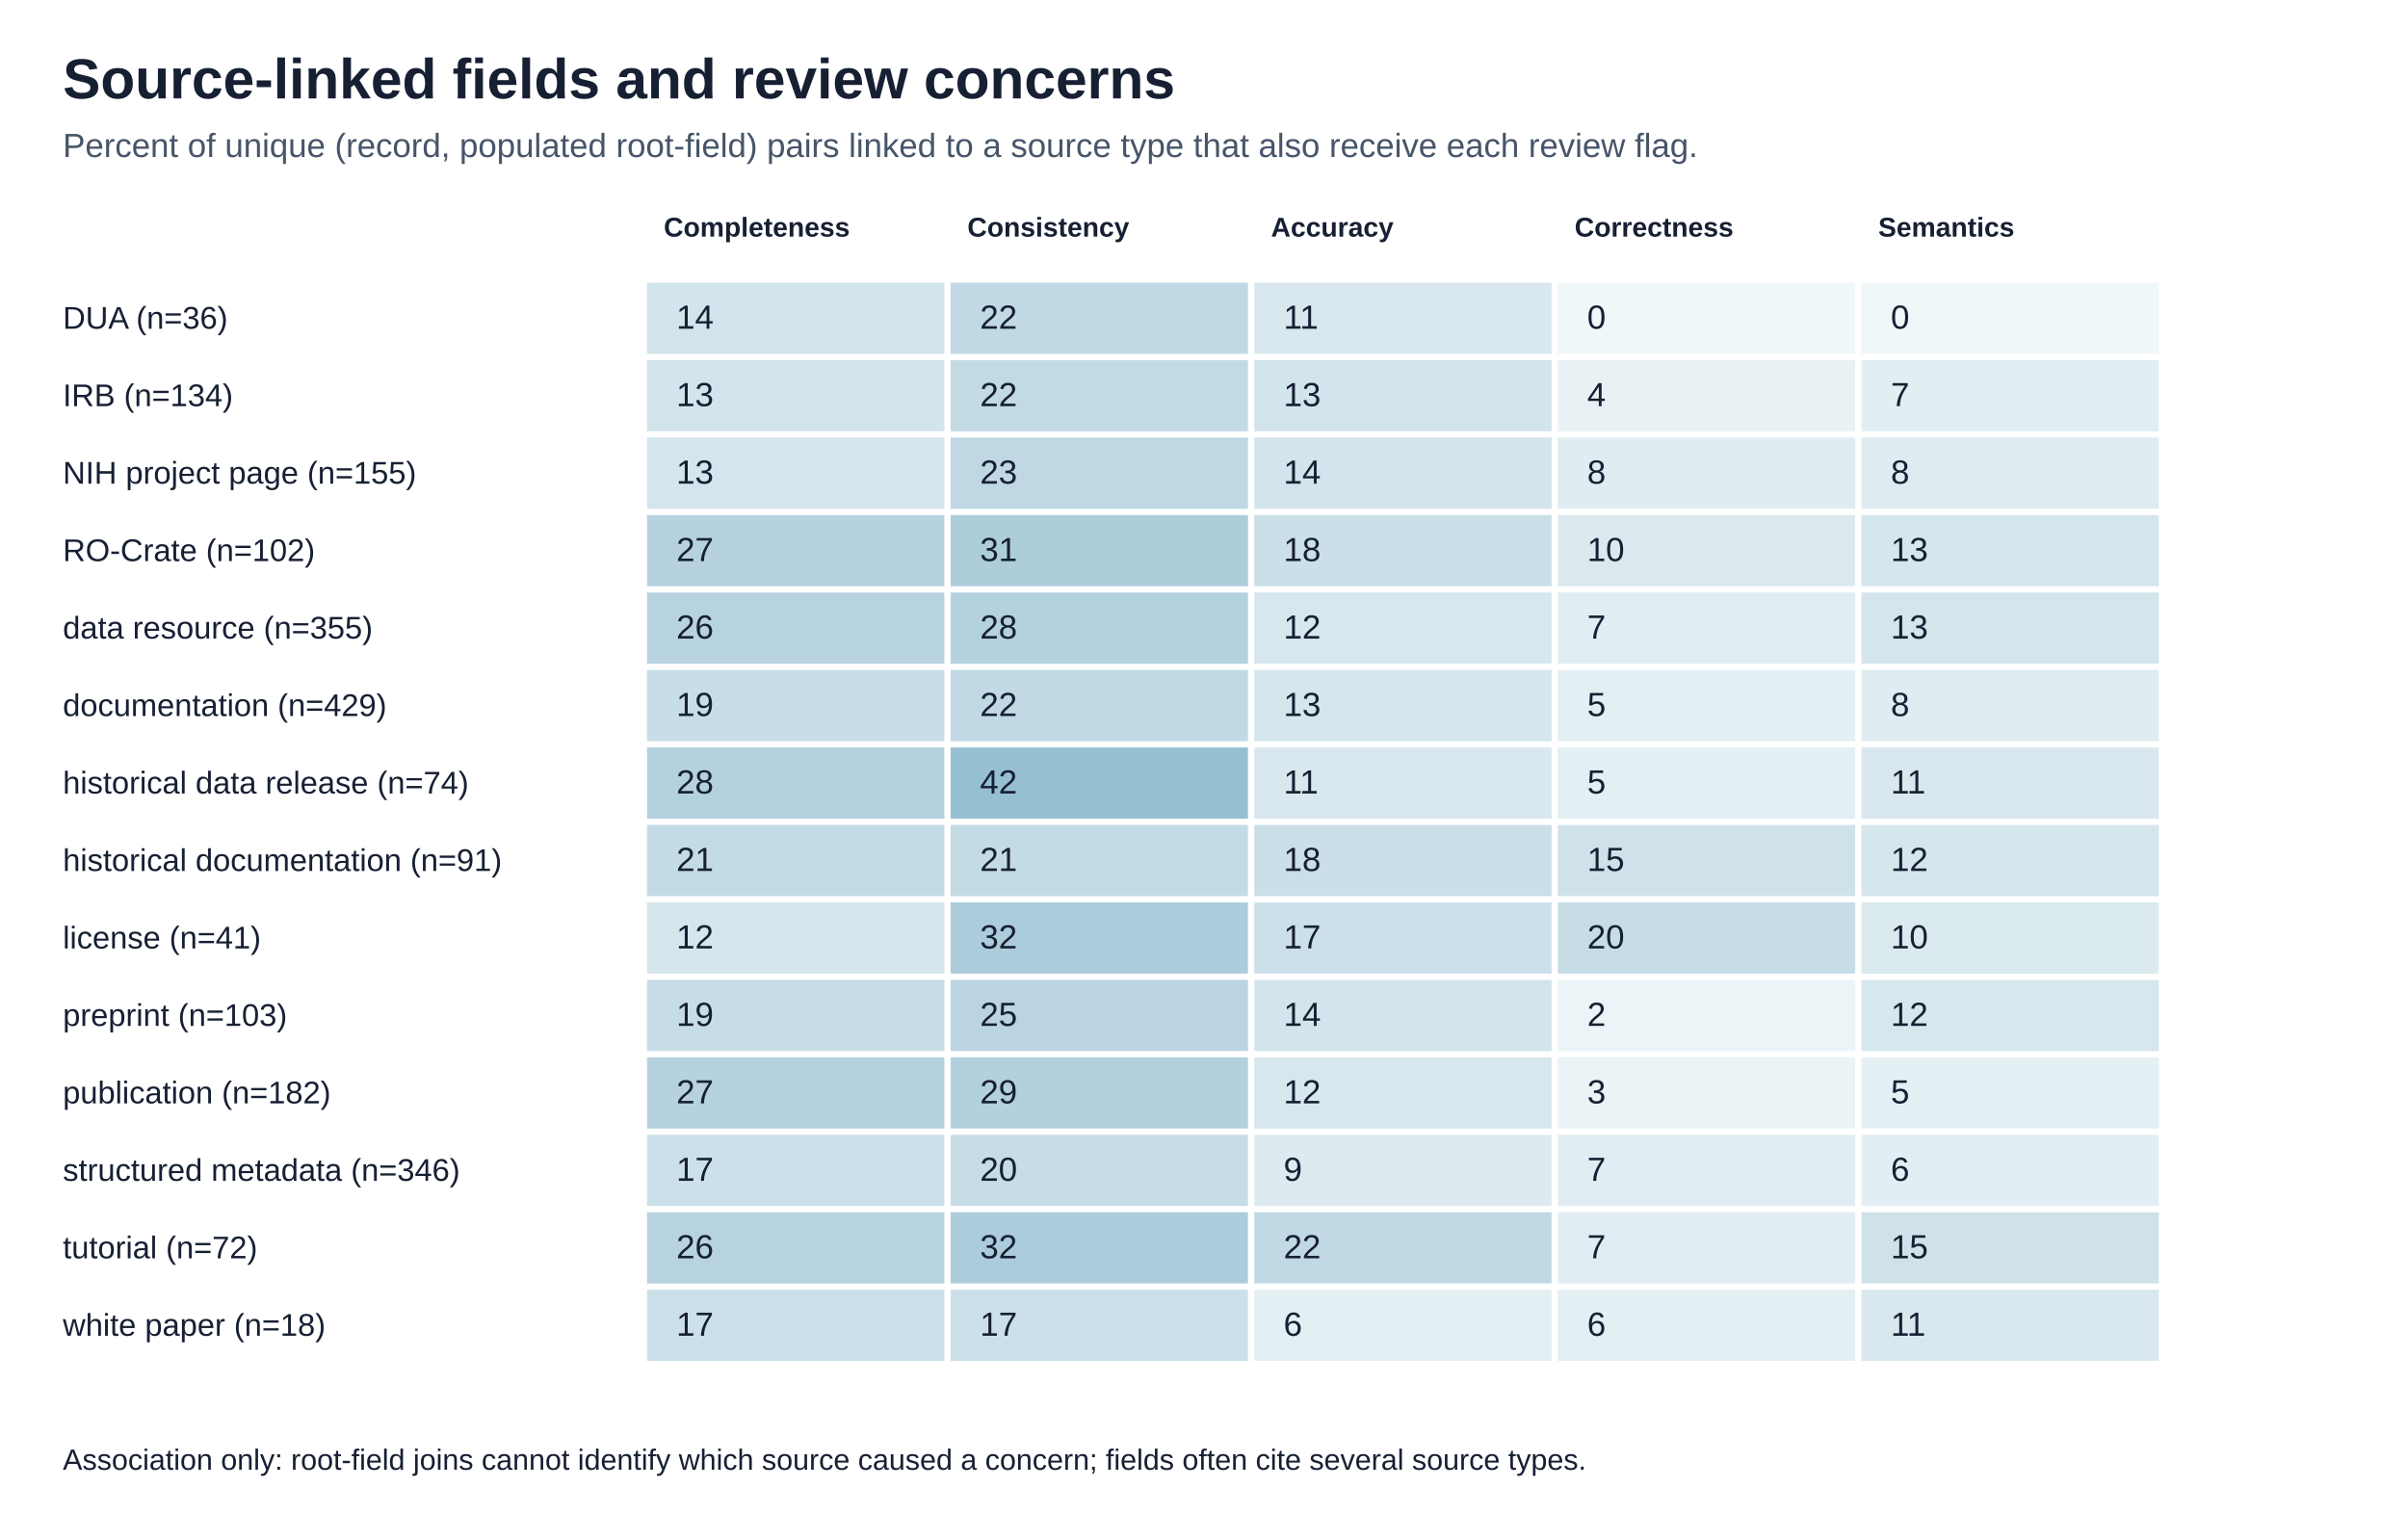
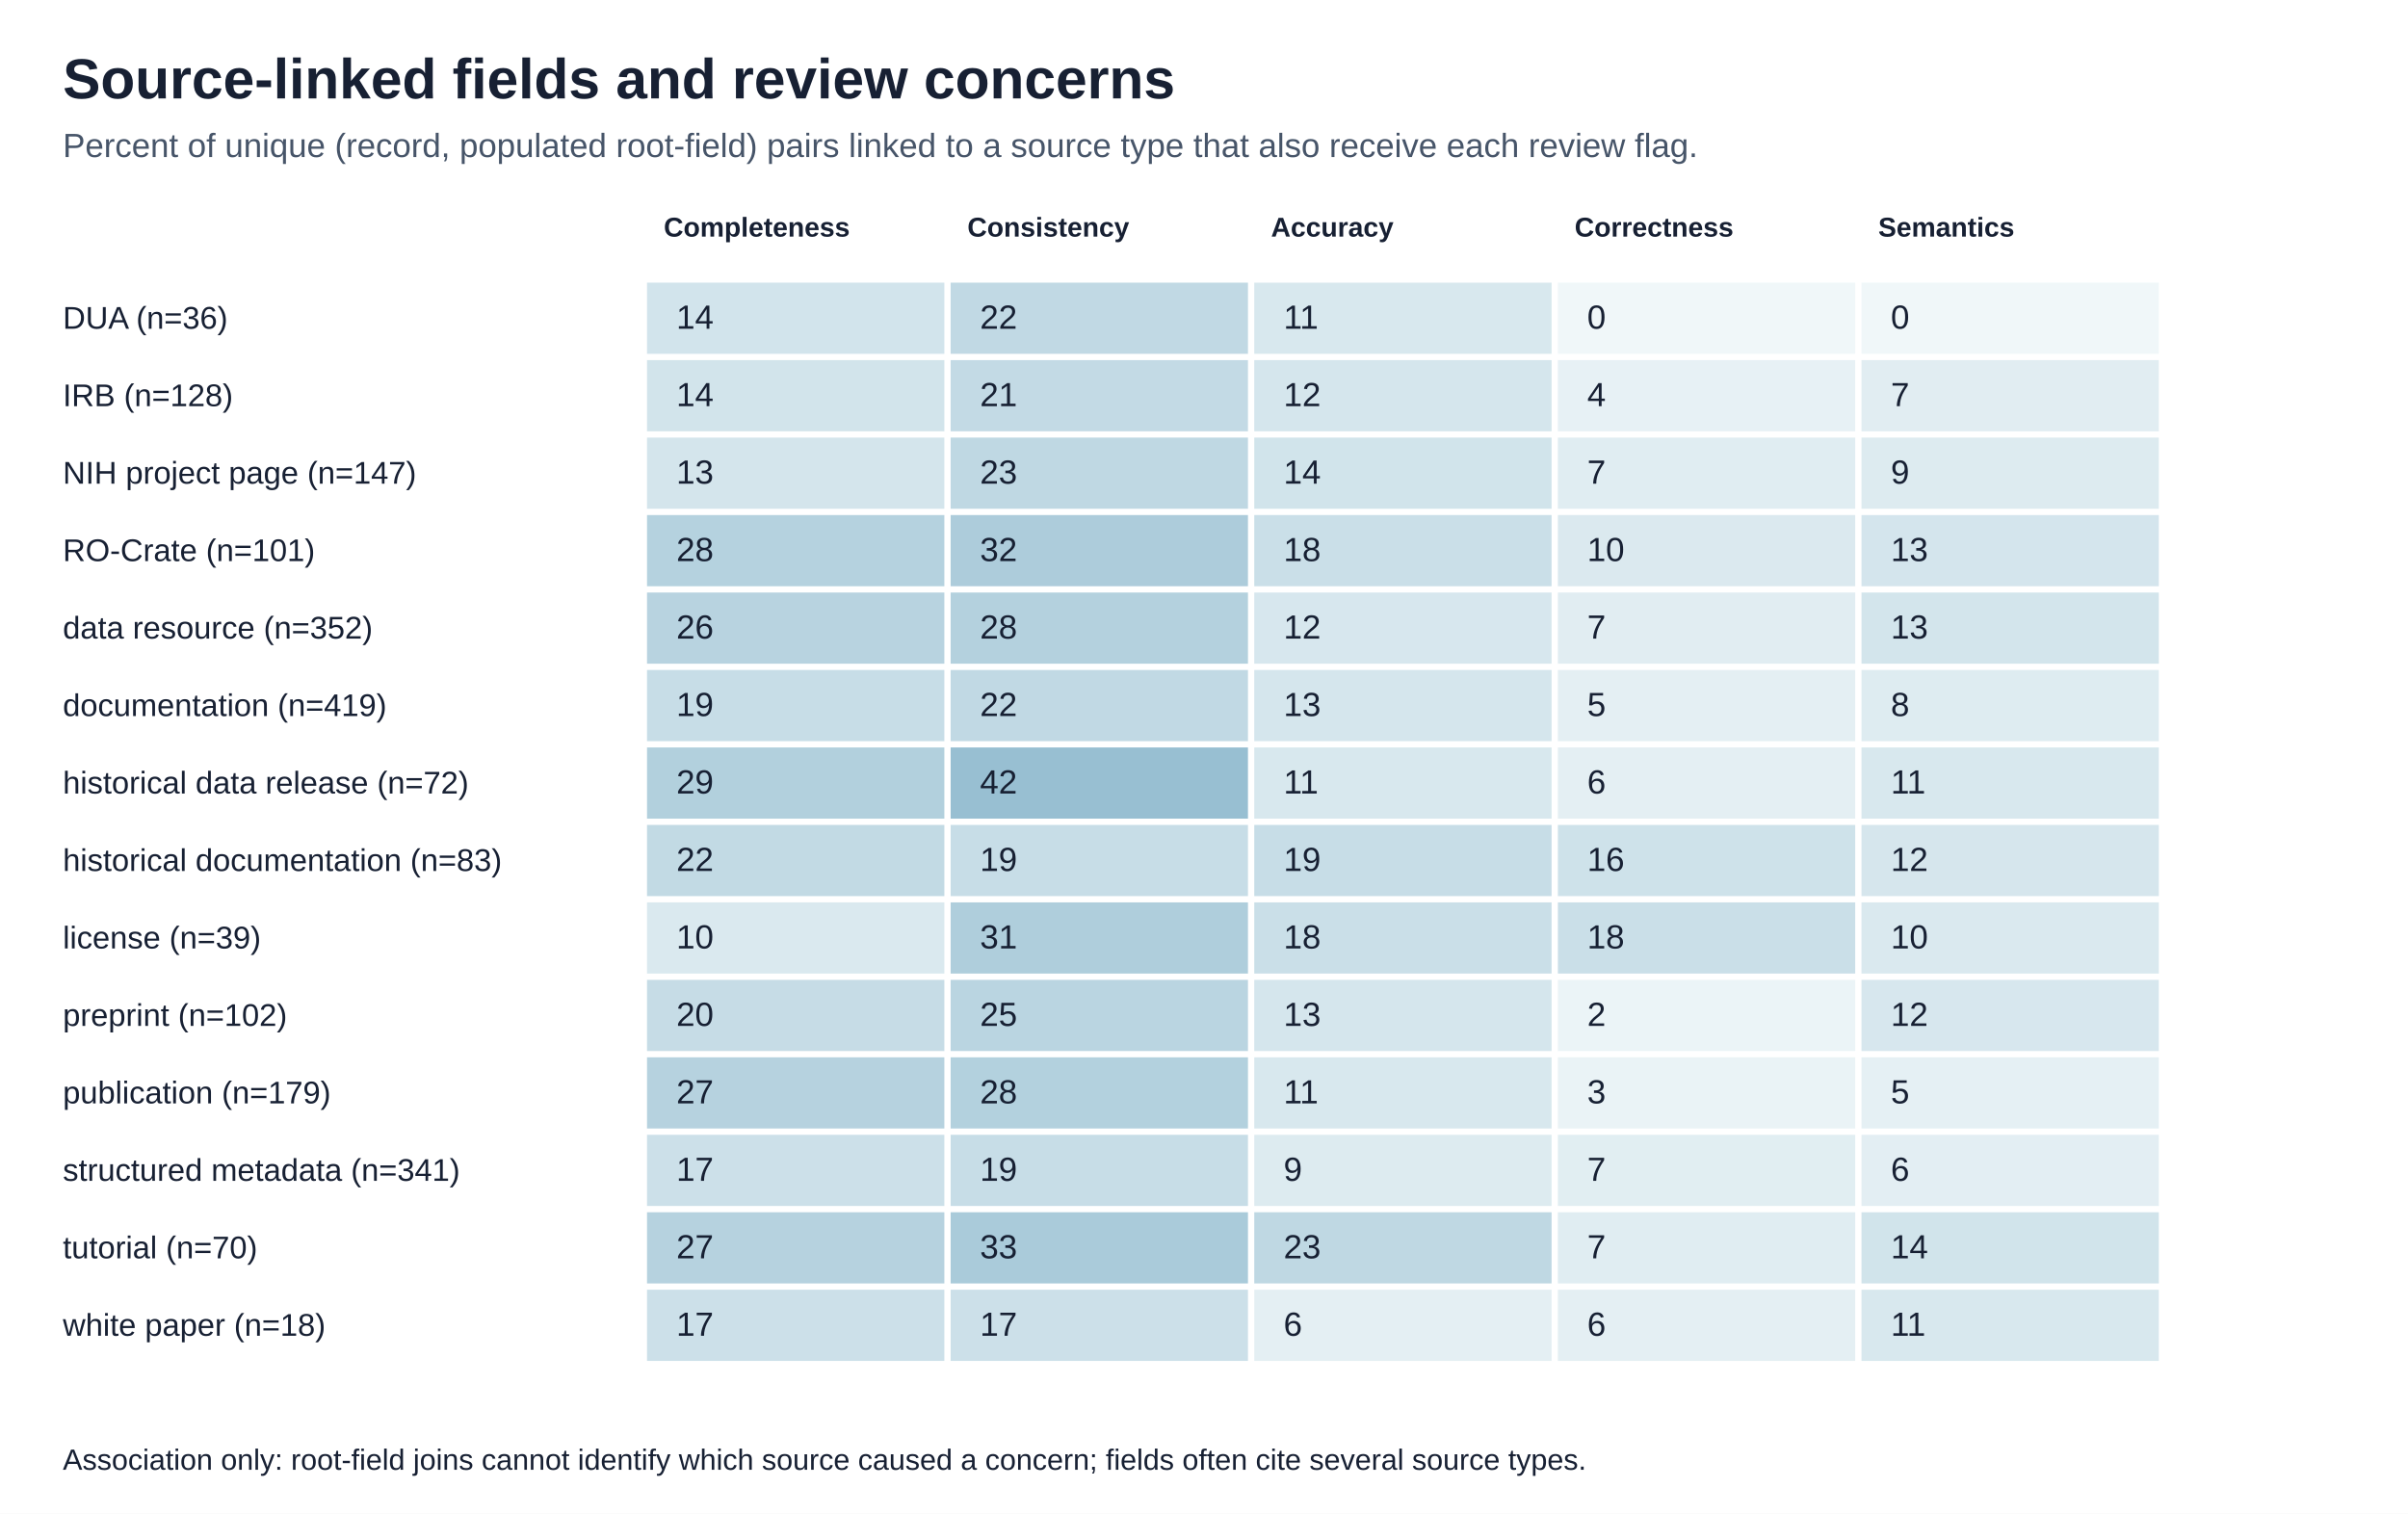
<svg xmlns="http://www.w3.org/2000/svg" width="1150" height="723" viewBox="0 0 1150 723">
  <rect width="100%" height="100%" fill="white" />
  <text x="30" y="47" font-family="Arial,sans-serif" font-size="27" fill="#172033" font-weight="700">Source-linked fields and review concerns</text>
  <text x="30" y="75" font-family="Arial,sans-serif" font-size="16" fill="#475569" font-weight="400">Percent of unique (record, populated root-field) pairs linked to a source type that also receive each review flag.</text>
  <text x="317" y="113" font-family="Arial,sans-serif" font-size="13" fill="#172033" font-weight="700">Completeness</text>
  <text x="462" y="113" font-family="Arial,sans-serif" font-size="13" fill="#172033" font-weight="700">Consistency</text>
  <text x="607" y="113" font-family="Arial,sans-serif" font-size="13" fill="#172033" font-weight="700">Accuracy</text>
  <text x="752" y="113" font-family="Arial,sans-serif" font-size="13" fill="#172033" font-weight="700">Correctness</text>
  <text x="897" y="113" font-family="Arial,sans-serif" font-size="13" fill="#172033" font-weight="700">Semantics</text>
  <text x="30" y="157" font-family="Arial,sans-serif" font-size="15" fill="#172033" font-weight="400">DUA (n=36)</text>
  <rect x="309" y="135" width="142" height="34" fill="#d2e4ec" />
  <text x="323" y="157" font-family="Arial,sans-serif" font-size="16" fill="#172033" font-weight="400">14</text>
  <rect x="454" y="135" width="142" height="34" fill="#c1d9e4" />
  <text x="468" y="157" font-family="Arial,sans-serif" font-size="16" fill="#172033" font-weight="400">22</text>
  <rect x="599" y="135" width="142" height="34" fill="#d8e8ee" />
  <text x="613" y="157" font-family="Arial,sans-serif" font-size="16" fill="#172033" font-weight="400">11</text>
  <rect x="744" y="135" width="142" height="34" fill="#f0f7f9" />
  <text x="758" y="157" font-family="Arial,sans-serif" font-size="16" fill="#172033" font-weight="400">0</text>
  <rect x="889" y="135" width="142" height="34" fill="#f0f7f9" />
  <text x="903" y="157" font-family="Arial,sans-serif" font-size="16" fill="#172033" font-weight="400">0</text>
-   <text x="30" y="194" font-family="Arial,sans-serif" font-size="15" fill="#172033" font-weight="400">IRB (n=134)</text>
-   <rect x="309" y="172" width="142" height="34" fill="#d3e5ec" />
-   <text x="323" y="194" font-family="Arial,sans-serif" font-size="16" fill="#172033" font-weight="400">13</text>
-   <rect x="454" y="172" width="142" height="34" fill="#c2dae4" />
-   <text x="468" y="194" font-family="Arial,sans-serif" font-size="16" fill="#172033" font-weight="400">22</text>
-   <rect x="599" y="172" width="142" height="34" fill="#d3e5ec" />
-   <text x="613" y="194" font-family="Arial,sans-serif" font-size="16" fill="#172033" font-weight="400">13</text>
-   <rect x="744" y="172" width="142" height="34" fill="#e8f2f5" />
+   <text x="30" y="194" font-family="Arial,sans-serif" font-size="15" fill="#172033" font-weight="400">IRB (n=128)</text>
+   <rect x="309" y="172" width="142" height="34" fill="#d2e4eb" />
+   <text x="323" y="194" font-family="Arial,sans-serif" font-size="16" fill="#172033" font-weight="400">14</text>
+   <rect x="454" y="172" width="142" height="34" fill="#c3dae5" />
+   <text x="468" y="194" font-family="Arial,sans-serif" font-size="16" fill="#172033" font-weight="400">21</text>
+   <rect x="599" y="172" width="142" height="34" fill="#d5e6ed" />
+   <text x="613" y="194" font-family="Arial,sans-serif" font-size="16" fill="#172033" font-weight="400">12</text>
+   <rect x="744" y="172" width="142" height="34" fill="#e7f1f5" />
  <text x="758" y="194" font-family="Arial,sans-serif" font-size="16" fill="#172033" font-weight="400">4</text>
-   <rect x="889" y="172" width="142" height="34" fill="#e1eef2" />
+   <rect x="889" y="172" width="142" height="34" fill="#e1edf2" />
  <text x="903" y="194" font-family="Arial,sans-serif" font-size="16" fill="#172033" font-weight="400">7</text>
-   <text x="30" y="231" font-family="Arial,sans-serif" font-size="15" fill="#172033" font-weight="400">NIH project page (n=155)</text>
-   <rect x="309" y="209" width="142" height="34" fill="#d4e5ed" />
+   <text x="30" y="231" font-family="Arial,sans-serif" font-size="15" fill="#172033" font-weight="400">NIH project page (n=147)</text>
+   <rect x="309" y="209" width="142" height="34" fill="#d4e5ec" />
  <text x="323" y="231" font-family="Arial,sans-serif" font-size="16" fill="#172033" font-weight="400">13</text>
-   <rect x="454" y="209" width="142" height="34" fill="#c0d8e4" />
+   <rect x="454" y="209" width="142" height="34" fill="#bfd8e3" />
  <text x="468" y="231" font-family="Arial,sans-serif" font-size="16" fill="#172033" font-weight="400">23</text>
-   <rect x="599" y="209" width="142" height="34" fill="#d3e4ec" />
+   <rect x="599" y="209" width="142" height="34" fill="#d1e4eb" />
  <text x="613" y="231" font-family="Arial,sans-serif" font-size="16" fill="#172033" font-weight="400">14</text>
-   <rect x="744" y="209" width="142" height="34" fill="#dfecf1" />
-   <text x="758" y="231" font-family="Arial,sans-serif" font-size="16" fill="#172033" font-weight="400">8</text>
-   <rect x="889" y="209" width="142" height="34" fill="#deebf1" />
-   <text x="903" y="231" font-family="Arial,sans-serif" font-size="16" fill="#172033" font-weight="400">8</text>
-   <text x="30" y="268" font-family="Arial,sans-serif" font-size="15" fill="#172033" font-weight="400">RO-Crate (n=102)</text>
-   <rect x="309" y="246" width="142" height="34" fill="#b6d2df" />
-   <text x="323" y="268" font-family="Arial,sans-serif" font-size="16" fill="#172033" font-weight="400">27</text>
-   <rect x="454" y="246" width="142" height="34" fill="#adcddb" />
-   <text x="468" y="268" font-family="Arial,sans-serif" font-size="16" fill="#172033" font-weight="400">31</text>
+   <rect x="744" y="209" width="142" height="34" fill="#e0edf2" />
+   <text x="758" y="231" font-family="Arial,sans-serif" font-size="16" fill="#172033" font-weight="400">7</text>
+   <rect x="889" y="209" width="142" height="34" fill="#ddebf0" />
+   <text x="903" y="231" font-family="Arial,sans-serif" font-size="16" fill="#172033" font-weight="400">9</text>
+   <text x="30" y="268" font-family="Arial,sans-serif" font-size="15" fill="#172033" font-weight="400">RO-Crate (n=101)</text>
+   <rect x="309" y="246" width="142" height="34" fill="#b5d2df" />
+   <text x="323" y="268" font-family="Arial,sans-serif" font-size="16" fill="#172033" font-weight="400">28</text>
+   <rect x="454" y="246" width="142" height="34" fill="#adccdb" />
+   <text x="468" y="268" font-family="Arial,sans-serif" font-size="16" fill="#172033" font-weight="400">32</text>
  <rect x="599" y="246" width="142" height="34" fill="#cadfe8" />
  <text x="613" y="268" font-family="Arial,sans-serif" font-size="16" fill="#172033" font-weight="400">18</text>
  <rect x="744" y="246" width="142" height="34" fill="#dbe9ef" />
  <text x="758" y="268" font-family="Arial,sans-serif" font-size="16" fill="#172033" font-weight="400">10</text>
-   <rect x="889" y="246" width="142" height="34" fill="#d5e6ed" />
+   <rect x="889" y="246" width="142" height="34" fill="#d4e5ed" />
  <text x="903" y="268" font-family="Arial,sans-serif" font-size="16" fill="#172033" font-weight="400">13</text>
-   <text x="30" y="305" font-family="Arial,sans-serif" font-size="15" fill="#172033" font-weight="400">data resource (n=355)</text>
+   <text x="30" y="305" font-family="Arial,sans-serif" font-size="15" fill="#172033" font-weight="400">data resource (n=352)</text>
  <rect x="309" y="283" width="142" height="34" fill="#b8d3e0" />
  <text x="323" y="305" font-family="Arial,sans-serif" font-size="16" fill="#172033" font-weight="400">26</text>
  <rect x="454" y="283" width="142" height="34" fill="#b4d1de" />
  <text x="468" y="305" font-family="Arial,sans-serif" font-size="16" fill="#172033" font-weight="400">28</text>
  <rect x="599" y="283" width="142" height="34" fill="#d7e7ee" />
  <text x="613" y="305" font-family="Arial,sans-serif" font-size="16" fill="#172033" font-weight="400">12</text>
  <rect x="744" y="283" width="142" height="34" fill="#e1edf2" />
  <text x="758" y="305" font-family="Arial,sans-serif" font-size="16" fill="#172033" font-weight="400">7</text>
-   <rect x="889" y="283" width="142" height="34" fill="#d4e5ec" />
+   <rect x="889" y="283" width="142" height="34" fill="#d3e5ec" />
  <text x="903" y="305" font-family="Arial,sans-serif" font-size="16" fill="#172033" font-weight="400">13</text>
-   <text x="30" y="342" font-family="Arial,sans-serif" font-size="15" fill="#172033" font-weight="400">documentation (n=429)</text>
+   <text x="30" y="342" font-family="Arial,sans-serif" font-size="15" fill="#172033" font-weight="400">documentation (n=419)</text>
  <rect x="309" y="320" width="142" height="34" fill="#c7dde7" />
  <text x="323" y="342" font-family="Arial,sans-serif" font-size="16" fill="#172033" font-weight="400">19</text>
-   <rect x="454" y="320" width="142" height="34" fill="#c0d9e4" />
+   <rect x="454" y="320" width="142" height="34" fill="#c1d9e4" />
  <text x="468" y="342" font-family="Arial,sans-serif" font-size="16" fill="#172033" font-weight="400">22</text>
  <rect x="599" y="320" width="142" height="34" fill="#d5e6ed" />
  <text x="613" y="342" font-family="Arial,sans-serif" font-size="16" fill="#172033" font-weight="400">13</text>
-   <rect x="744" y="320" width="142" height="34" fill="#e4eff4" />
+   <rect x="744" y="320" width="142" height="34" fill="#e4eff3" />
  <text x="758" y="342" font-family="Arial,sans-serif" font-size="16" fill="#172033" font-weight="400">5</text>
-   <rect x="889" y="320" width="142" height="34" fill="#dfecf1" />
+   <rect x="889" y="320" width="142" height="34" fill="#deecf1" />
  <text x="903" y="342" font-family="Arial,sans-serif" font-size="16" fill="#172033" font-weight="400">8</text>
-   <text x="30" y="379" font-family="Arial,sans-serif" font-size="15" fill="#172033" font-weight="400">historical data release (n=74)</text>
-   <rect x="309" y="357" width="142" height="34" fill="#b4d1de" />
-   <text x="323" y="379" font-family="Arial,sans-serif" font-size="16" fill="#172033" font-weight="400">28</text>
-   <rect x="454" y="357" width="142" height="34" fill="#97bfd2" />
+   <text x="30" y="379" font-family="Arial,sans-serif" font-size="15" fill="#172033" font-weight="400">historical data release (n=72)</text>
+   <rect x="309" y="357" width="142" height="34" fill="#b2d0dd" />
+   <text x="323" y="379" font-family="Arial,sans-serif" font-size="16" fill="#172033" font-weight="400">29</text>
+   <rect x="454" y="357" width="142" height="34" fill="#98bfd2" />
  <text x="468" y="379" font-family="Arial,sans-serif" font-size="16" fill="#172033" font-weight="400">42</text>
-   <rect x="599" y="357" width="142" height="34" fill="#d9e8ee" />
+   <rect x="599" y="357" width="142" height="34" fill="#d8e8ee" />
  <text x="613" y="379" font-family="Arial,sans-serif" font-size="16" fill="#172033" font-weight="400">11</text>
  <rect x="744" y="357" width="142" height="34" fill="#e4eff3" />
-   <text x="758" y="379" font-family="Arial,sans-serif" font-size="16" fill="#172033" font-weight="400">5</text>
-   <rect x="889" y="357" width="142" height="34" fill="#d9e8ee" />
+   <text x="758" y="379" font-family="Arial,sans-serif" font-size="16" fill="#172033" font-weight="400">6</text>
+   <rect x="889" y="357" width="142" height="34" fill="#d8e8ee" />
  <text x="903" y="379" font-family="Arial,sans-serif" font-size="16" fill="#172033" font-weight="400">11</text>
-   <text x="30" y="416" font-family="Arial,sans-serif" font-size="15" fill="#172033" font-weight="400">historical documentation (n=91)</text>
-   <rect x="309" y="394" width="142" height="34" fill="#c3dbe5" />
-   <text x="323" y="416" font-family="Arial,sans-serif" font-size="16" fill="#172033" font-weight="400">21</text>
-   <rect x="454" y="394" width="142" height="34" fill="#c3dbe5" />
-   <text x="468" y="416" font-family="Arial,sans-serif" font-size="16" fill="#172033" font-weight="400">21</text>
-   <rect x="599" y="394" width="142" height="34" fill="#cadfe8" />
-   <text x="613" y="416" font-family="Arial,sans-serif" font-size="16" fill="#172033" font-weight="400">18</text>
-   <rect x="744" y="394" width="142" height="34" fill="#cfe2ea" />
-   <text x="758" y="416" font-family="Arial,sans-serif" font-size="16" fill="#172033" font-weight="400">15</text>
+   <text x="30" y="416" font-family="Arial,sans-serif" font-size="15" fill="#172033" font-weight="400">historical documentation (n=83)</text>
+   <rect x="309" y="394" width="142" height="34" fill="#c2dae4" />
+   <text x="323" y="416" font-family="Arial,sans-serif" font-size="16" fill="#172033" font-weight="400">22</text>
+   <rect x="454" y="394" width="142" height="34" fill="#c7dde7" />
+   <text x="468" y="416" font-family="Arial,sans-serif" font-size="16" fill="#172033" font-weight="400">19</text>
+   <rect x="599" y="394" width="142" height="34" fill="#c7dde7" />
+   <text x="613" y="416" font-family="Arial,sans-serif" font-size="16" fill="#172033" font-weight="400">19</text>
+   <rect x="744" y="394" width="142" height="34" fill="#cee2ea" />
+   <text x="758" y="416" font-family="Arial,sans-serif" font-size="16" fill="#172033" font-weight="400">16</text>
  <rect x="889" y="394" width="142" height="34" fill="#d6e6ed" />
  <text x="903" y="416" font-family="Arial,sans-serif" font-size="16" fill="#172033" font-weight="400">12</text>
-   <text x="30" y="453" font-family="Arial,sans-serif" font-size="15" fill="#172033" font-weight="400">license (n=41)</text>
-   <rect x="309" y="431" width="142" height="34" fill="#d6e6ed" />
-   <text x="323" y="453" font-family="Arial,sans-serif" font-size="16" fill="#172033" font-weight="400">12</text>
-   <rect x="454" y="431" width="142" height="34" fill="#adccdb" />
-   <text x="468" y="453" font-family="Arial,sans-serif" font-size="16" fill="#172033" font-weight="400">32</text>
-   <rect x="599" y="431" width="142" height="34" fill="#cbe0e9" />
-   <text x="613" y="453" font-family="Arial,sans-serif" font-size="16" fill="#172033" font-weight="400">17</text>
-   <rect x="744" y="431" width="142" height="34" fill="#c6dde6" />
-   <text x="758" y="453" font-family="Arial,sans-serif" font-size="16" fill="#172033" font-weight="400">20</text>
-   <rect x="889" y="431" width="142" height="34" fill="#dbeaef" />
+   <text x="30" y="453" font-family="Arial,sans-serif" font-size="15" fill="#172033" font-weight="400">license (n=39)</text>
+   <rect x="309" y="431" width="142" height="34" fill="#dae9ef" />
+   <text x="323" y="453" font-family="Arial,sans-serif" font-size="16" fill="#172033" font-weight="400">10</text>
+   <rect x="454" y="431" width="142" height="34" fill="#afcedc" />
+   <text x="468" y="453" font-family="Arial,sans-serif" font-size="16" fill="#172033" font-weight="400">31</text>
+   <rect x="599" y="431" width="142" height="34" fill="#cadfe8" />
+   <text x="613" y="453" font-family="Arial,sans-serif" font-size="16" fill="#172033" font-weight="400">18</text>
+   <rect x="744" y="431" width="142" height="34" fill="#cadfe8" />
+   <text x="758" y="453" font-family="Arial,sans-serif" font-size="16" fill="#172033" font-weight="400">18</text>
+   <rect x="889" y="431" width="142" height="34" fill="#dae9ef" />
  <text x="903" y="453" font-family="Arial,sans-serif" font-size="16" fill="#172033" font-weight="400">10</text>
-   <text x="30" y="490" font-family="Arial,sans-serif" font-size="15" fill="#172033" font-weight="400">preprint (n=103)</text>
-   <rect x="309" y="468" width="142" height="34" fill="#c7dde6" />
-   <text x="323" y="490" font-family="Arial,sans-serif" font-size="16" fill="#172033" font-weight="400">19</text>
+   <text x="30" y="490" font-family="Arial,sans-serif" font-size="15" fill="#172033" font-weight="400">preprint (n=102)</text>
+   <rect x="309" y="468" width="142" height="34" fill="#c6dce6" />
+   <text x="323" y="490" font-family="Arial,sans-serif" font-size="16" fill="#172033" font-weight="400">20</text>
  <rect x="454" y="468" width="142" height="34" fill="#bad5e1" />
  <text x="468" y="490" font-family="Arial,sans-serif" font-size="16" fill="#172033" font-weight="400">25</text>
-   <rect x="599" y="468" width="142" height="34" fill="#d3e4ec" />
-   <text x="613" y="490" font-family="Arial,sans-serif" font-size="16" fill="#172033" font-weight="400">14</text>
+   <rect x="599" y="468" width="142" height="34" fill="#d5e6ed" />
+   <text x="613" y="490" font-family="Arial,sans-serif" font-size="16" fill="#172033" font-weight="400">13</text>
  <rect x="744" y="468" width="142" height="34" fill="#ebf4f7" />
  <text x="758" y="490" font-family="Arial,sans-serif" font-size="16" fill="#172033" font-weight="400">2</text>
  <rect x="889" y="468" width="142" height="34" fill="#d7e7ee" />
  <text x="903" y="490" font-family="Arial,sans-serif" font-size="16" fill="#172033" font-weight="400">12</text>
-   <text x="30" y="527" font-family="Arial,sans-serif" font-size="15" fill="#172033" font-weight="400">publication (n=182)</text>
+   <text x="30" y="527" font-family="Arial,sans-serif" font-size="15" fill="#172033" font-weight="400">publication (n=179)</text>
  <rect x="309" y="505" width="142" height="34" fill="#b6d2df" />
  <text x="323" y="527" font-family="Arial,sans-serif" font-size="16" fill="#172033" font-weight="400">27</text>
-   <rect x="454" y="505" width="142" height="34" fill="#b2d0dd" />
-   <text x="468" y="527" font-family="Arial,sans-serif" font-size="16" fill="#172033" font-weight="400">29</text>
-   <rect x="599" y="505" width="142" height="34" fill="#d7e7ee" />
-   <text x="613" y="527" font-family="Arial,sans-serif" font-size="16" fill="#172033" font-weight="400">12</text>
+   <rect x="454" y="505" width="142" height="34" fill="#b3d1de" />
+   <text x="468" y="527" font-family="Arial,sans-serif" font-size="16" fill="#172033" font-weight="400">28</text>
+   <rect x="599" y="505" width="142" height="34" fill="#d8e8ee" />
+   <text x="613" y="527" font-family="Arial,sans-serif" font-size="16" fill="#172033" font-weight="400">11</text>
  <rect x="744" y="505" width="142" height="34" fill="#eaf3f6" />
  <text x="758" y="527" font-family="Arial,sans-serif" font-size="16" fill="#172033" font-weight="400">3</text>
  <rect x="889" y="505" width="142" height="34" fill="#e5f0f4" />
  <text x="903" y="527" font-family="Arial,sans-serif" font-size="16" fill="#172033" font-weight="400">5</text>
-   <text x="30" y="564" font-family="Arial,sans-serif" font-size="15" fill="#172033" font-weight="400">structured metadata (n=346)</text>
+   <text x="30" y="564" font-family="Arial,sans-serif" font-size="15" fill="#172033" font-weight="400">structured metadata (n=341)</text>
  <rect x="309" y="542" width="142" height="34" fill="#cce0e9" />
  <text x="323" y="564" font-family="Arial,sans-serif" font-size="16" fill="#172033" font-weight="400">17</text>
-   <rect x="454" y="542" width="142" height="34" fill="#c6dce6" />
-   <text x="468" y="564" font-family="Arial,sans-serif" font-size="16" fill="#172033" font-weight="400">20</text>
+   <rect x="454" y="542" width="142" height="34" fill="#c7dde7" />
+   <text x="468" y="564" font-family="Arial,sans-serif" font-size="16" fill="#172033" font-weight="400">19</text>
  <rect x="599" y="542" width="142" height="34" fill="#ddebf0" />
  <text x="613" y="564" font-family="Arial,sans-serif" font-size="16" fill="#172033" font-weight="400">9</text>
-   <rect x="744" y="542" width="142" height="34" fill="#e1edf2" />
+   <rect x="744" y="542" width="142" height="34" fill="#e1eef2" />
  <text x="758" y="564" font-family="Arial,sans-serif" font-size="16" fill="#172033" font-weight="400">7</text>
-   <rect x="889" y="542" width="142" height="34" fill="#e2eef3" />
+   <rect x="889" y="542" width="142" height="34" fill="#e3eef3" />
  <text x="903" y="564" font-family="Arial,sans-serif" font-size="16" fill="#172033" font-weight="400">6</text>
-   <text x="30" y="601" font-family="Arial,sans-serif" font-size="15" fill="#172033" font-weight="400">tutorial (n=72)</text>
-   <rect x="309" y="579" width="142" height="34" fill="#b8d3e0" />
-   <text x="323" y="601" font-family="Arial,sans-serif" font-size="16" fill="#172033" font-weight="400">26</text>
-   <rect x="454" y="579" width="142" height="34" fill="#acccdb" />
-   <text x="468" y="601" font-family="Arial,sans-serif" font-size="16" fill="#172033" font-weight="400">32</text>
-   <rect x="599" y="579" width="142" height="34" fill="#c1d9e4" />
-   <text x="613" y="601" font-family="Arial,sans-serif" font-size="16" fill="#172033" font-weight="400">22</text>
-   <rect x="744" y="579" width="142" height="34" fill="#e1edf2" />
+   <text x="30" y="601" font-family="Arial,sans-serif" font-size="15" fill="#172033" font-weight="400">tutorial (n=70)</text>
+   <rect x="309" y="579" width="142" height="34" fill="#b6d2df" />
+   <text x="323" y="601" font-family="Arial,sans-serif" font-size="16" fill="#172033" font-weight="400">27</text>
+   <rect x="454" y="579" width="142" height="34" fill="#aacbda" />
+   <text x="468" y="601" font-family="Arial,sans-serif" font-size="16" fill="#172033" font-weight="400">33</text>
+   <rect x="599" y="579" width="142" height="34" fill="#bfd8e3" />
+   <text x="613" y="601" font-family="Arial,sans-serif" font-size="16" fill="#172033" font-weight="400">23</text>
+   <rect x="744" y="579" width="142" height="34" fill="#e0edf2" />
  <text x="758" y="601" font-family="Arial,sans-serif" font-size="16" fill="#172033" font-weight="400">7</text>
-   <rect x="889" y="579" width="142" height="34" fill="#cfe2ea" />
-   <text x="903" y="601" font-family="Arial,sans-serif" font-size="16" fill="#172033" font-weight="400">15</text>
+   <rect x="889" y="579" width="142" height="34" fill="#d1e4eb" />
+   <text x="903" y="601" font-family="Arial,sans-serif" font-size="16" fill="#172033" font-weight="400">14</text>
  <text x="30" y="638" font-family="Arial,sans-serif" font-size="15" fill="#172033" font-weight="400">white paper (n=18)</text>
  <rect x="309" y="616" width="142" height="34" fill="#cce0e9" />
  <text x="323" y="638" font-family="Arial,sans-serif" font-size="16" fill="#172033" font-weight="400">17</text>
  <rect x="454" y="616" width="142" height="34" fill="#cce0e9" />
  <text x="468" y="638" font-family="Arial,sans-serif" font-size="16" fill="#172033" font-weight="400">17</text>
  <rect x="599" y="616" width="142" height="34" fill="#e4eff3" />
  <text x="613" y="638" font-family="Arial,sans-serif" font-size="16" fill="#172033" font-weight="400">6</text>
  <rect x="744" y="616" width="142" height="34" fill="#e4eff3" />
  <text x="758" y="638" font-family="Arial,sans-serif" font-size="16" fill="#172033" font-weight="400">6</text>
  <rect x="889" y="616" width="142" height="34" fill="#d8e8ee" />
  <text x="903" y="638" font-family="Arial,sans-serif" font-size="16" fill="#172033" font-weight="400">11</text>
  <text x="30" y="702" font-family="Arial,sans-serif" font-size="14" fill="#172033" font-weight="400">Association only: root-field joins cannot identify which source caused a concern; fields often cite several source types.</text>
</svg>
